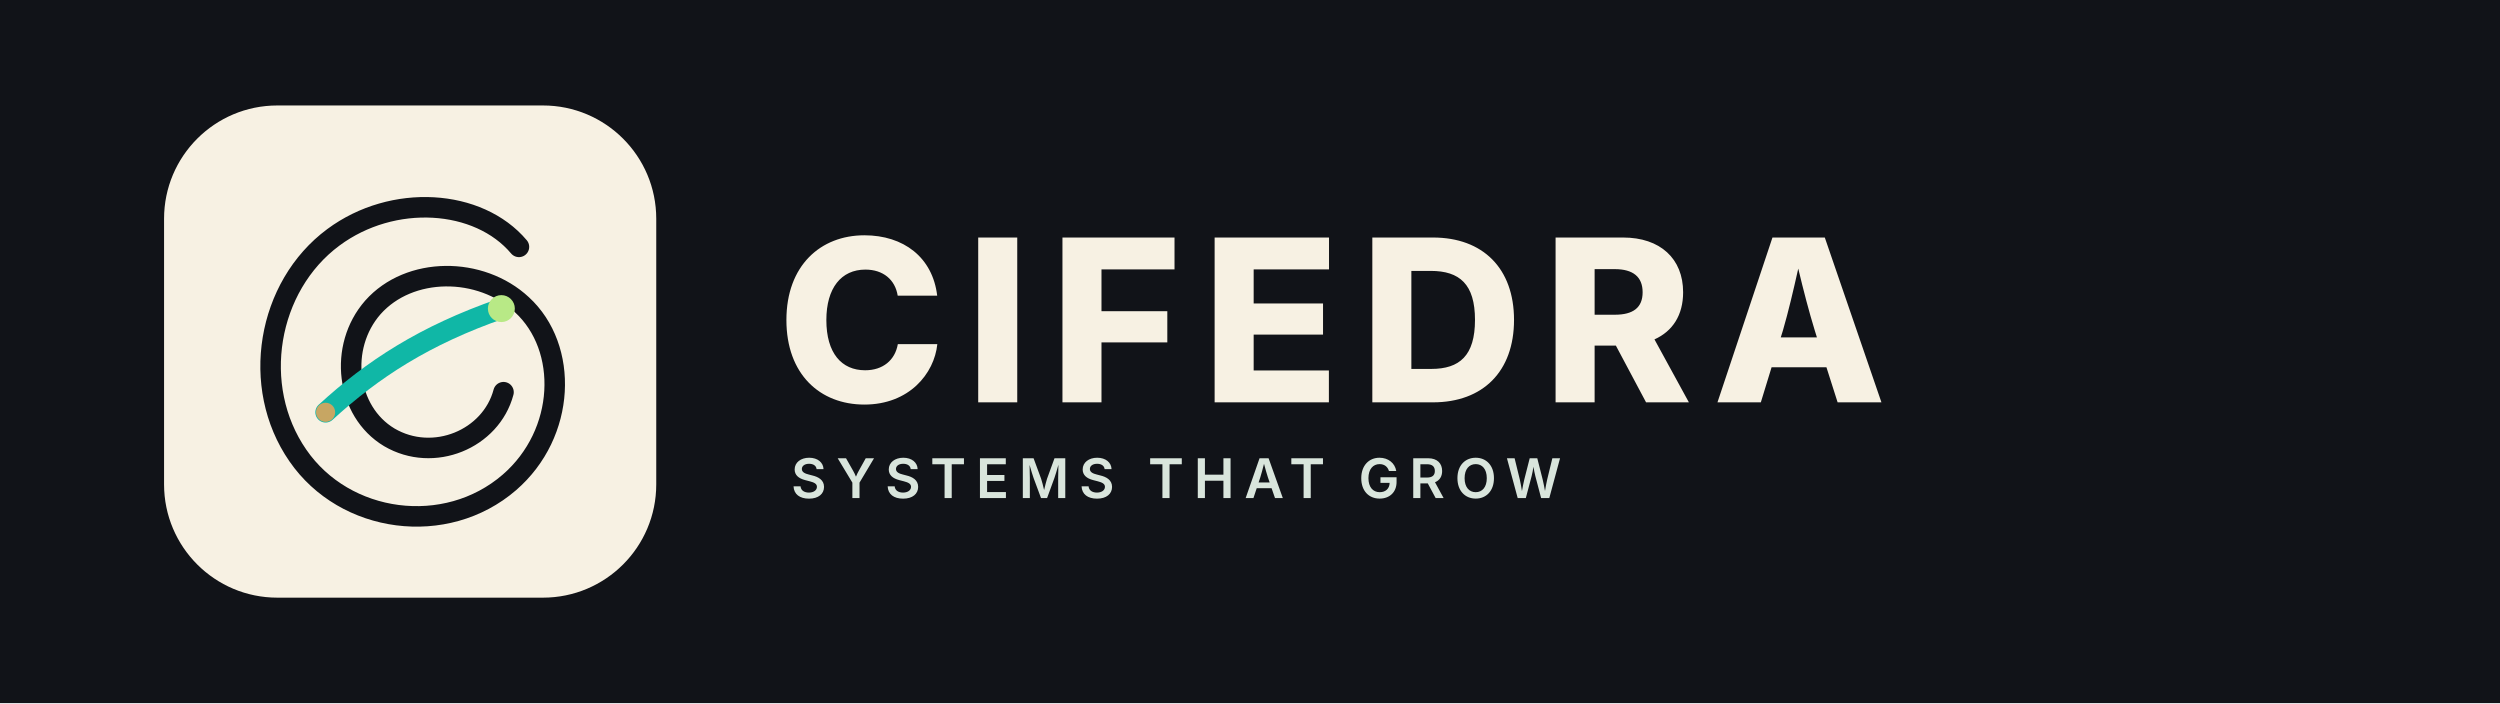
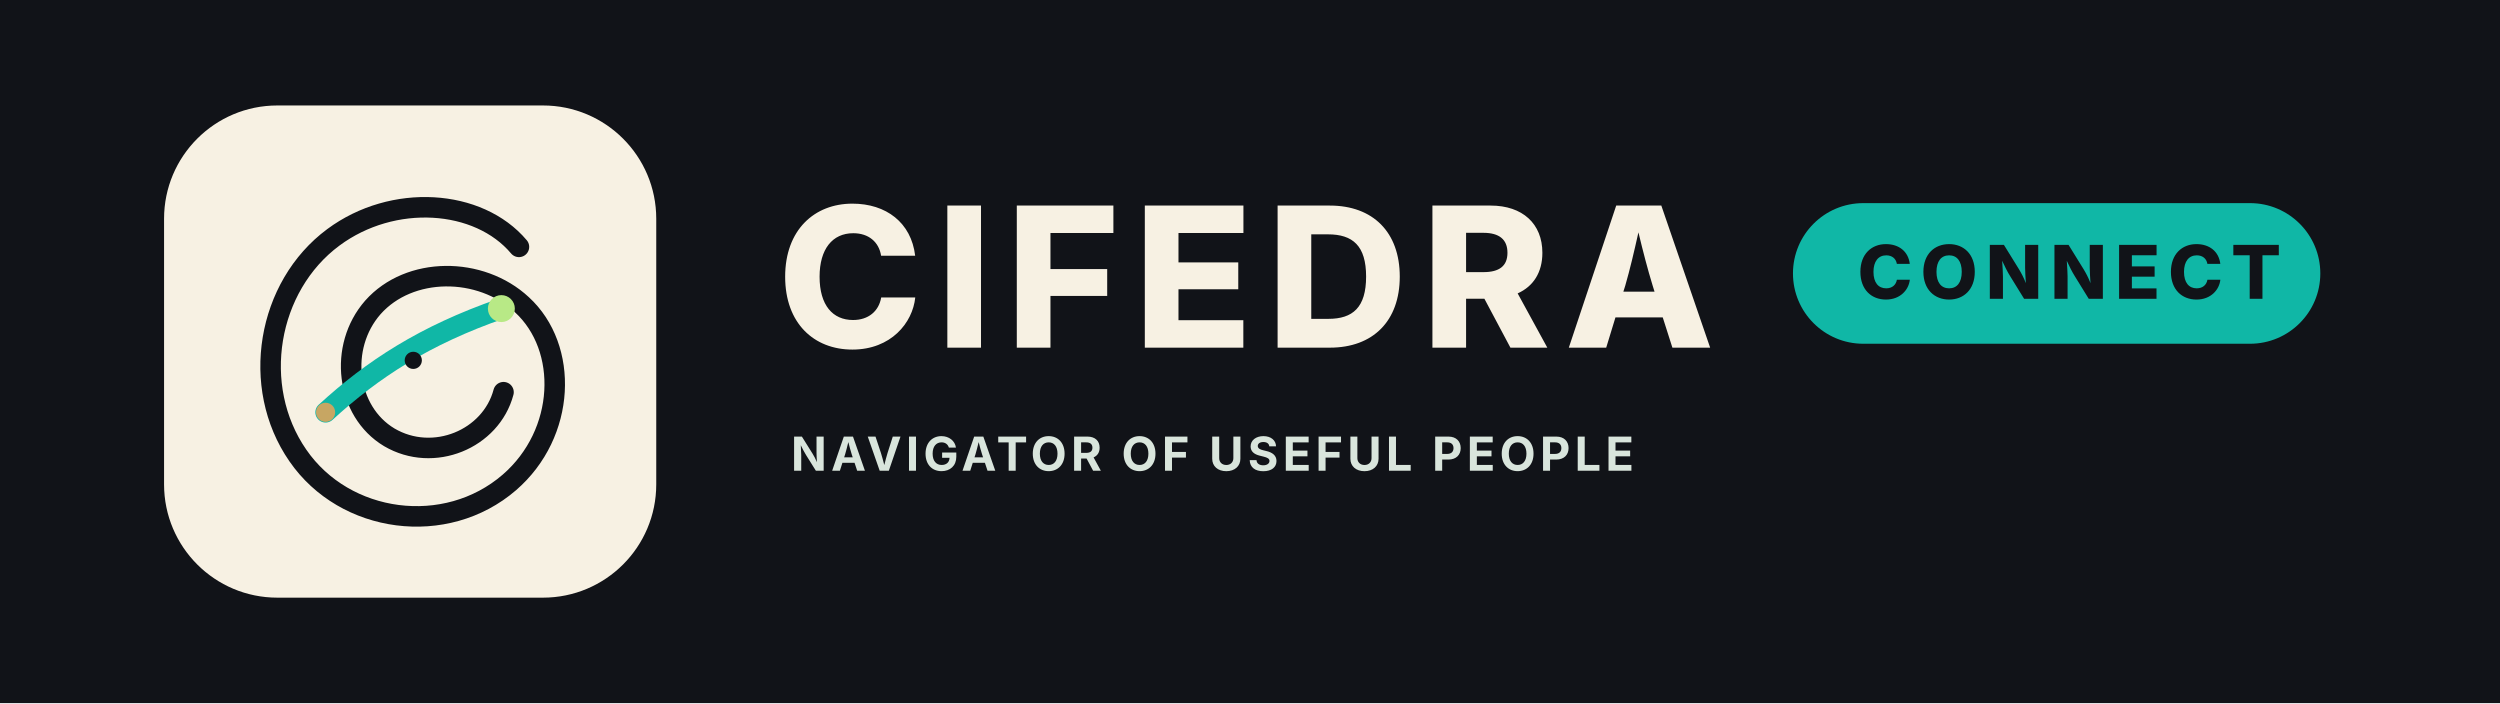
<svg xmlns="http://www.w3.org/2000/svg" width="1280" height="360" viewBox="0 0 1280 360" fill="none" role="img" aria-labelledby="title desc">
  <rect width="1280" height="360" fill="#111318" />
  <g transform="translate(84 54)">
    <rect width="252" height="252" rx="58" fill="#F7F1E3" />
    <path d="M181.7 72.4C161 47.8 117.2 44.9 86.7 67.5C52.8 92.6 44 143.8 68.5 179.2C92.6 214.2 144.3 221.1 176.8 193C205.8 167.9 207.3 124.1 183.2 102C162 82.3 125.6 82.3 106.9 103.4C89.2 123.6 93.1 156.6 115.3 169.9C137.9 183.2 167.4 170.9 173.8 146.8" stroke="#111318" stroke-width="10.5" stroke-linecap="round" stroke-linejoin="round" />
    <path d="M82.7 157.1C106.8 135 133.3 117.7 172.7 104" stroke="#10B7A6" stroke-width="10.5" stroke-linecap="round" stroke-linejoin="round" />
+     <circle cx="127.6" cy="130.5" r="4.4" fill="#111318" />
    <circle cx="172.7" cy="104" r="6.9" fill="#B8E986" />
    <circle cx="82.7" cy="157.1" r="4.9" fill="#C7A663" />
  </g>
  <g fill="#F7F1E3">
-     <text x="398" y="206" font-family="Manrope, Inter, Arial, sans-serif" font-size="116" font-weight="800" letter-spacing="10">CIFEDRA</text>
-     <text x="405" y="255" font-family="Manrope, Inter, Arial, sans-serif" font-size="28" font-weight="600" letter-spacing="5" fill="#D9E5DC">SYSTEMS THAT GROW</text>
+     <text x="398" y="178" font-family="Manrope, Inter, Arial, sans-serif" font-size="100" font-weight="800" letter-spacing="7">CIFEDRA</text>
+     <rect x="918" y="104" width="270" height="72" rx="36" fill="#10B7A6" />
+     <text x="951" y="153" font-family="Manrope, Inter, Arial, sans-serif" font-size="38" font-weight="800" letter-spacing="4" fill="#111318">CONNECT</text>
+     <text x="405" y="241" font-family="Manrope, Inter, Arial, sans-serif" font-size="24" font-weight="700" letter-spacing="2.2" fill="#D9E5DC">NAVIGATOR OF USEFUL PEOPLE</text>
  </g>
</svg>
